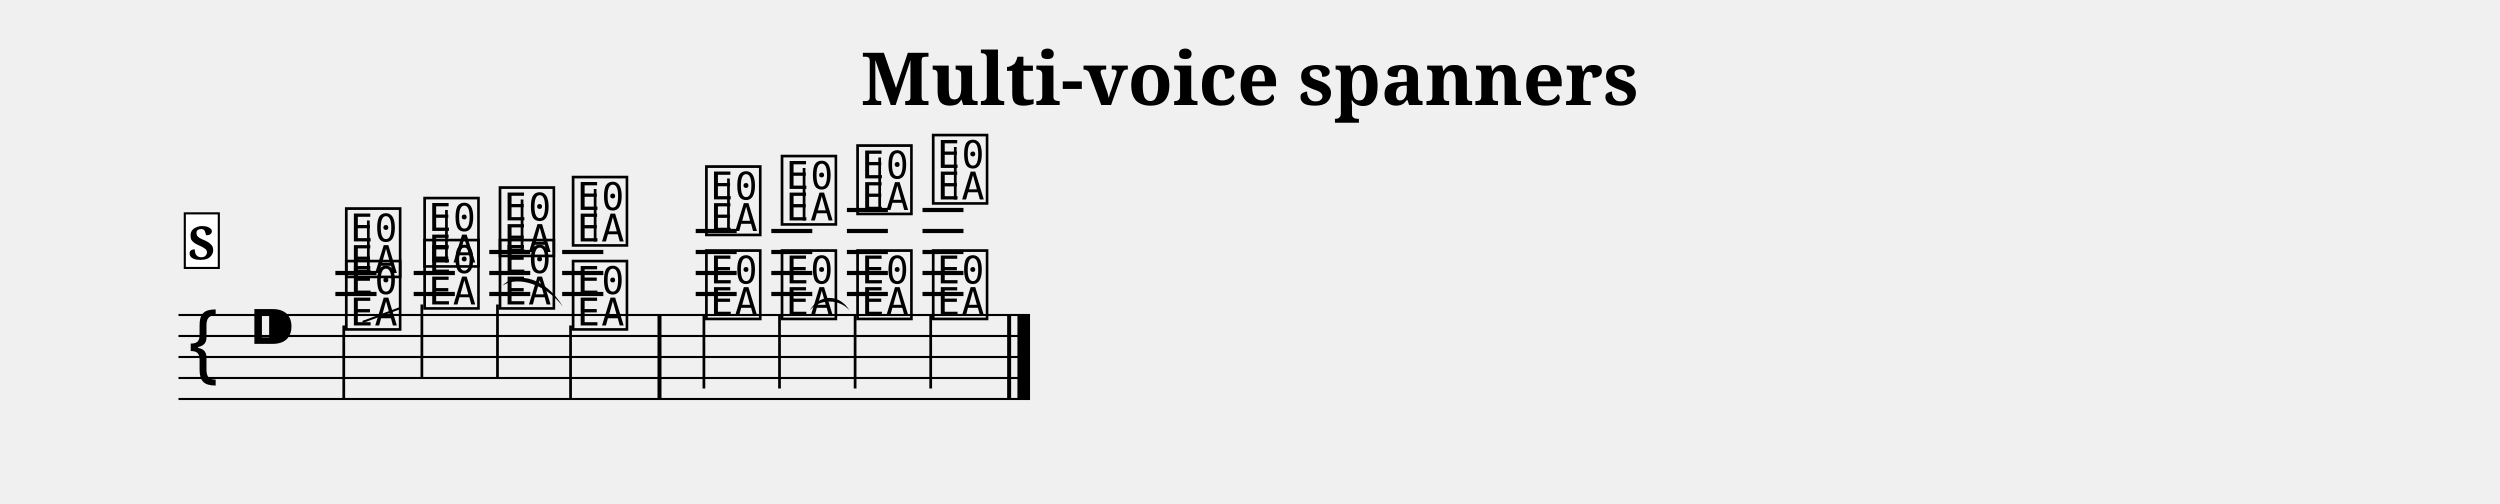
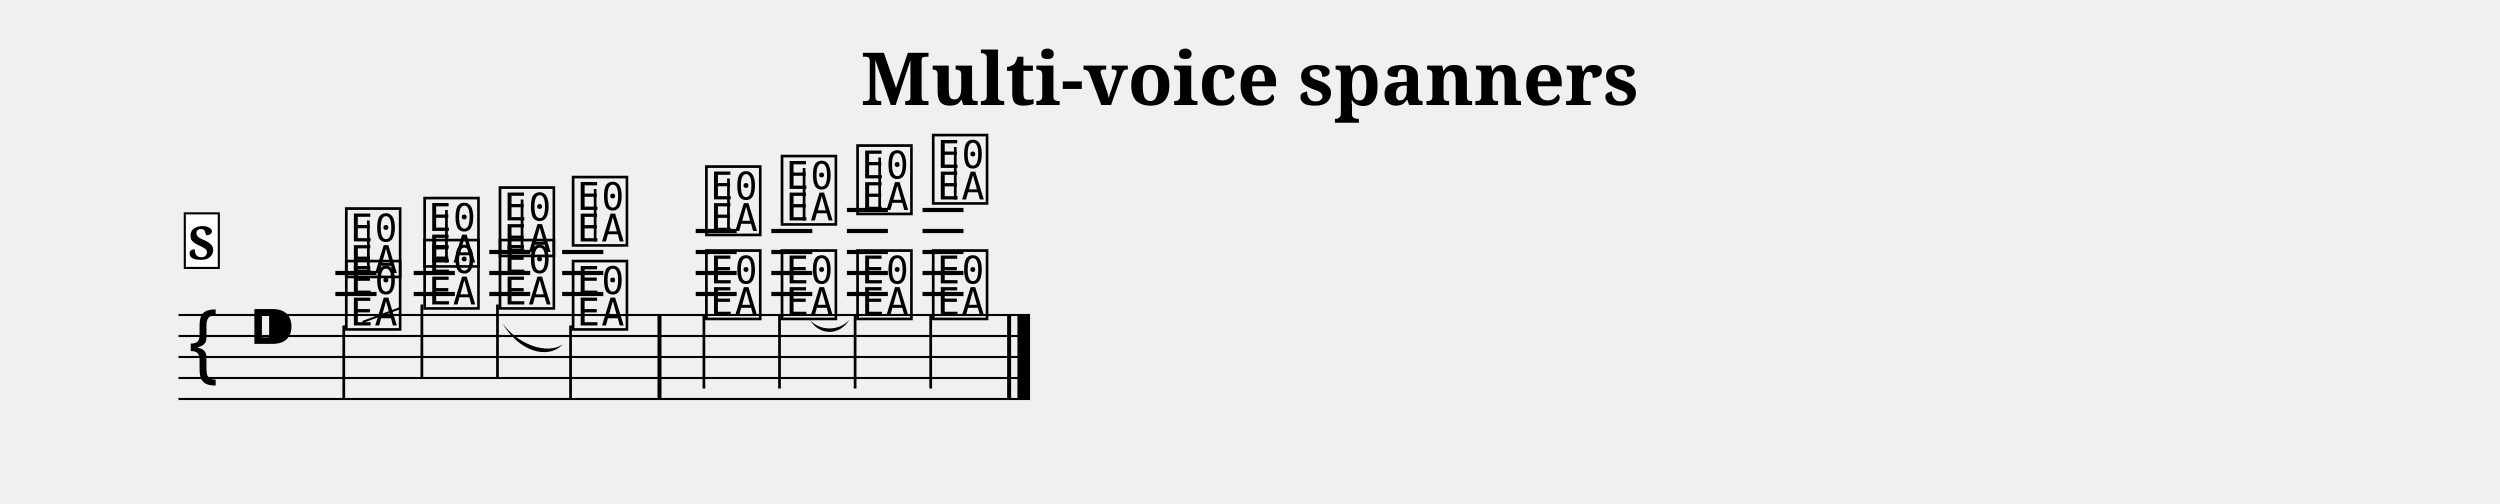
<svg xmlns="http://www.w3.org/2000/svg" width="1190.5" height="240.0" viewBox="0 0 119.05 24.00">
  <style>
  @font-face { font-family: 'Emmentaler'; src: local('Emmentaler'); }
  .music { font-family: 'Emmentaler', serif; }
</style>
  <text x="59.52" y="5.00" font-size="3.49" font-family="serif" font-weight="bold" text-anchor="middle" data-pos="539">Multi-voice spanners</text>
  <g transform="translate(8.50,0.00) scale(1,1)">
    <line x1="0.00" y1="15.00" x2="40.55" y2="15.00" stroke="#000000" stroke-width="0.100" />
    <line x1="0.00" y1="16.00" x2="40.55" y2="16.00" stroke="#000000" stroke-width="0.100" />
    <line x1="0.00" y1="17.00" x2="40.55" y2="17.00" stroke="#000000" stroke-width="0.100" />
    <line x1="0.00" y1="18.00" x2="40.55" y2="18.00" stroke="#000000" stroke-width="0.100" />
    <line x1="0.00" y1="19.00" x2="40.55" y2="19.00" stroke="#000000" stroke-width="0.100" />
    <text class="music" x="0.30" y="18.00" font-size="4.00" data-pos="573"></text>
    <text class="music" x="3.30" y="17.00" font-size="4.00"></text>
    <line x1="7.47" y1="14.00" x2="9.43" y2="14.00" stroke="#000000" stroke-width="0.200" />
    <line x1="7.47" y1="13.00" x2="9.43" y2="13.00" stroke="#000000" stroke-width="0.200" />
    <line x1="11.20" y1="14.00" x2="13.16" y2="14.00" stroke="#000000" stroke-width="0.200" />
    <line x1="11.20" y1="13.00" x2="13.16" y2="13.00" stroke="#000000" stroke-width="0.200" />
    <line x1="14.80" y1="14.00" x2="16.75" y2="14.00" stroke="#000000" stroke-width="0.200" />
    <line x1="14.80" y1="13.00" x2="16.75" y2="13.00" stroke="#000000" stroke-width="0.200" />
    <line x1="14.80" y1="12.00" x2="16.75" y2="12.00" stroke="#000000" stroke-width="0.200" />
    <line x1="18.27" y1="14.00" x2="20.23" y2="14.00" stroke="#000000" stroke-width="0.200" />
    <line x1="18.27" y1="13.00" x2="20.23" y2="13.00" stroke="#000000" stroke-width="0.200" />
    <line x1="18.27" y1="12.00" x2="20.23" y2="12.00" stroke="#000000" stroke-width="0.200" />
    <line x1="24.63" y1="14.00" x2="26.58" y2="14.00" stroke="#000000" stroke-width="0.200" />
    <line x1="24.63" y1="13.00" x2="26.58" y2="13.00" stroke="#000000" stroke-width="0.200" />
    <line x1="24.63" y1="12.00" x2="26.58" y2="12.00" stroke="#000000" stroke-width="0.200" />
    <line x1="24.63" y1="11.00" x2="26.58" y2="11.00" stroke="#000000" stroke-width="0.200" />
    <line x1="28.23" y1="14.00" x2="30.18" y2="14.00" stroke="#000000" stroke-width="0.200" />
    <line x1="28.23" y1="13.00" x2="30.18" y2="13.00" stroke="#000000" stroke-width="0.200" />
    <line x1="28.23" y1="12.00" x2="30.18" y2="12.00" stroke="#000000" stroke-width="0.200" />
    <line x1="28.23" y1="11.00" x2="30.18" y2="11.00" stroke="#000000" stroke-width="0.200" />
    <line x1="31.83" y1="14.00" x2="33.78" y2="14.00" stroke="#000000" stroke-width="0.200" />
    <line x1="31.83" y1="13.00" x2="33.78" y2="13.00" stroke="#000000" stroke-width="0.200" />
    <line x1="31.83" y1="12.00" x2="33.78" y2="12.00" stroke="#000000" stroke-width="0.200" />
    <line x1="31.83" y1="11.00" x2="33.78" y2="11.00" stroke="#000000" stroke-width="0.200" />
    <line x1="31.83" y1="10.00" x2="33.78" y2="10.00" stroke="#000000" stroke-width="0.200" />
    <line x1="35.43" y1="14.00" x2="37.38" y2="14.00" stroke="#000000" stroke-width="0.200" />
    <line x1="35.43" y1="13.00" x2="37.38" y2="13.00" stroke="#000000" stroke-width="0.200" />
    <line x1="35.43" y1="12.00" x2="37.38" y2="12.00" stroke="#000000" stroke-width="0.200" />
    <line x1="35.43" y1="11.00" x2="37.38" y2="11.00" stroke="#000000" stroke-width="0.200" />
    <line x1="35.43" y1="10.00" x2="37.38" y2="10.00" stroke="#000000" stroke-width="0.200" />
    <text class="music" x="7.80" y="13.00" font-size="4.00" data-pos="619"></text>
    <line x1="9.04" y1="13.00" x2="9.04" y2="10.50" stroke="#000000" stroke-width="0.130" />
    <text class="music" x="11.53" y="12.50" font-size="4.00" data-pos="624"></text>
    <line x1="12.76" y1="12.50" x2="12.76" y2="10.00" stroke="#000000" stroke-width="0.130" />
    <text class="music" x="15.12" y="12.00" font-size="4.00" data-pos="628"></text>
    <line x1="16.36" y1="12.00" x2="16.36" y2="9.50" stroke="#000000" stroke-width="0.130" />
    <text class="music" x="18.60" y="11.50" font-size="4.00" data-pos="632"></text>
    <line x1="19.84" y1="11.50" x2="19.84" y2="9.00" stroke="#000000" stroke-width="0.130" />
    <text class="music" x="24.95" y="11.00" font-size="4.00" data-pos="638"></text>
    <line x1="26.19" y1="11.00" x2="26.19" y2="8.50" stroke="#000000" stroke-width="0.130" />
    <text class="music" x="28.55" y="10.50" font-size="4.00" data-pos="643"></text>
    <line x1="29.79" y1="10.50" x2="29.79" y2="8.00" stroke="#000000" stroke-width="0.130" />
    <text class="music" x="32.15" y="10.00" font-size="4.00" data-pos="647"></text>
    <line x1="33.39" y1="10.00" x2="33.39" y2="7.50" stroke="#000000" stroke-width="0.130" />
    <text class="music" x="35.75" y="9.50" font-size="4.00" data-pos="651"></text>
    <line x1="36.99" y1="9.50" x2="36.99" y2="7.00" stroke="#000000" stroke-width="0.130" />
    <text class="music" x="7.80" y="15.50" font-size="4.00" data-pos="672"></text>
    <line x1="7.87" y1="15.50" x2="7.87" y2="19.00" stroke="#000000" stroke-width="0.130" />
    <text class="music" x="11.53" y="14.50" font-size="4.00" data-pos="686"></text>
    <line x1="11.59" y1="14.50" x2="11.59" y2="18.00" stroke="#000000" stroke-width="0.130" />
    <text class="music" x="15.12" y="14.50" font-size="4.00" data-pos="689"></text>
    <line x1="15.19" y1="14.50" x2="15.19" y2="18.00" stroke="#000000" stroke-width="0.130" />
    <text class="music" x="18.60" y="15.50" font-size="4.00" data-pos="693"></text>
    <line x1="18.67" y1="15.50" x2="18.67" y2="19.00" stroke="#000000" stroke-width="0.130" />
    <text class="music" x="24.95" y="15.00" font-size="4.00" data-pos="699"></text>
    <line x1="25.02" y1="15.00" x2="25.02" y2="18.50" stroke="#000000" stroke-width="0.130" />
    <text class="music" x="28.55" y="15.00" font-size="4.00" data-pos="703"></text>
    <line x1="28.62" y1="15.00" x2="28.62" y2="18.50" stroke="#000000" stroke-width="0.130" />
    <text class="music" x="32.15" y="15.00" font-size="4.00" data-pos="707"></text>
    <line x1="32.22" y1="15.00" x2="32.22" y2="18.50" stroke="#000000" stroke-width="0.130" />
    <text class="music" x="35.75" y="15.00" font-size="4.00" data-pos="710"></text>
    <line x1="35.82" y1="15.00" x2="35.82" y2="18.50" stroke="#000000" stroke-width="0.130" />
    <rect x="22.81" y="15.00" width="0.19" height="4.00" fill="#000000" />
    <rect x="39.46" y="15.00" width="0.19" height="4.00" fill="#000000" />
    <rect x="39.95" y="15.00" width="0.60" height="4.00" fill="#000000" />
-     <path d="M 30.06,14.78 C 30.52,14.22 31.48,14.22 31.95,14.78 C 31.48,13.99 30.52,13.99 30.06,14.78 Z" fill="#000000" />
-     <path d="M 15.43,13.60 C 16.18,13.10 17.55,13.58 18.30,14.60 C 17.55,13.31 16.18,12.83 15.43,13.60 Z" fill="#000000" />
+     <path d="M 30.06,15.22 C 30.52,15.78 31.48,15.78 31.95,15.22 C 31.48,16.00 30.52,16.00 30.06,15.22 Z" fill="#000000" />
+     <path d="M 15.43,15.40 C 16.18,16.42 17.55,16.90 18.30,16.40 C 17.55,17.17 16.18,16.69 15.43,15.40 Z" fill="#000000" />
    <line x1="8.77" y1="15.33" x2="10.56" y2="14.67" stroke="#000000" stroke-width="0.100" data-pos="672" />
    <rect x="0.30" y="10.16" width="1.62" height="2.60" fill="#FFFFFF" stroke="#000000" stroke-width="0.100" data-pos="587" />
    <text x="1.11" y="12.36" font-size="2.20" font-family="serif" font-weight="bold" text-anchor="middle" fill="#000000" data-pos="587">S</text>
  </g>
</svg>
